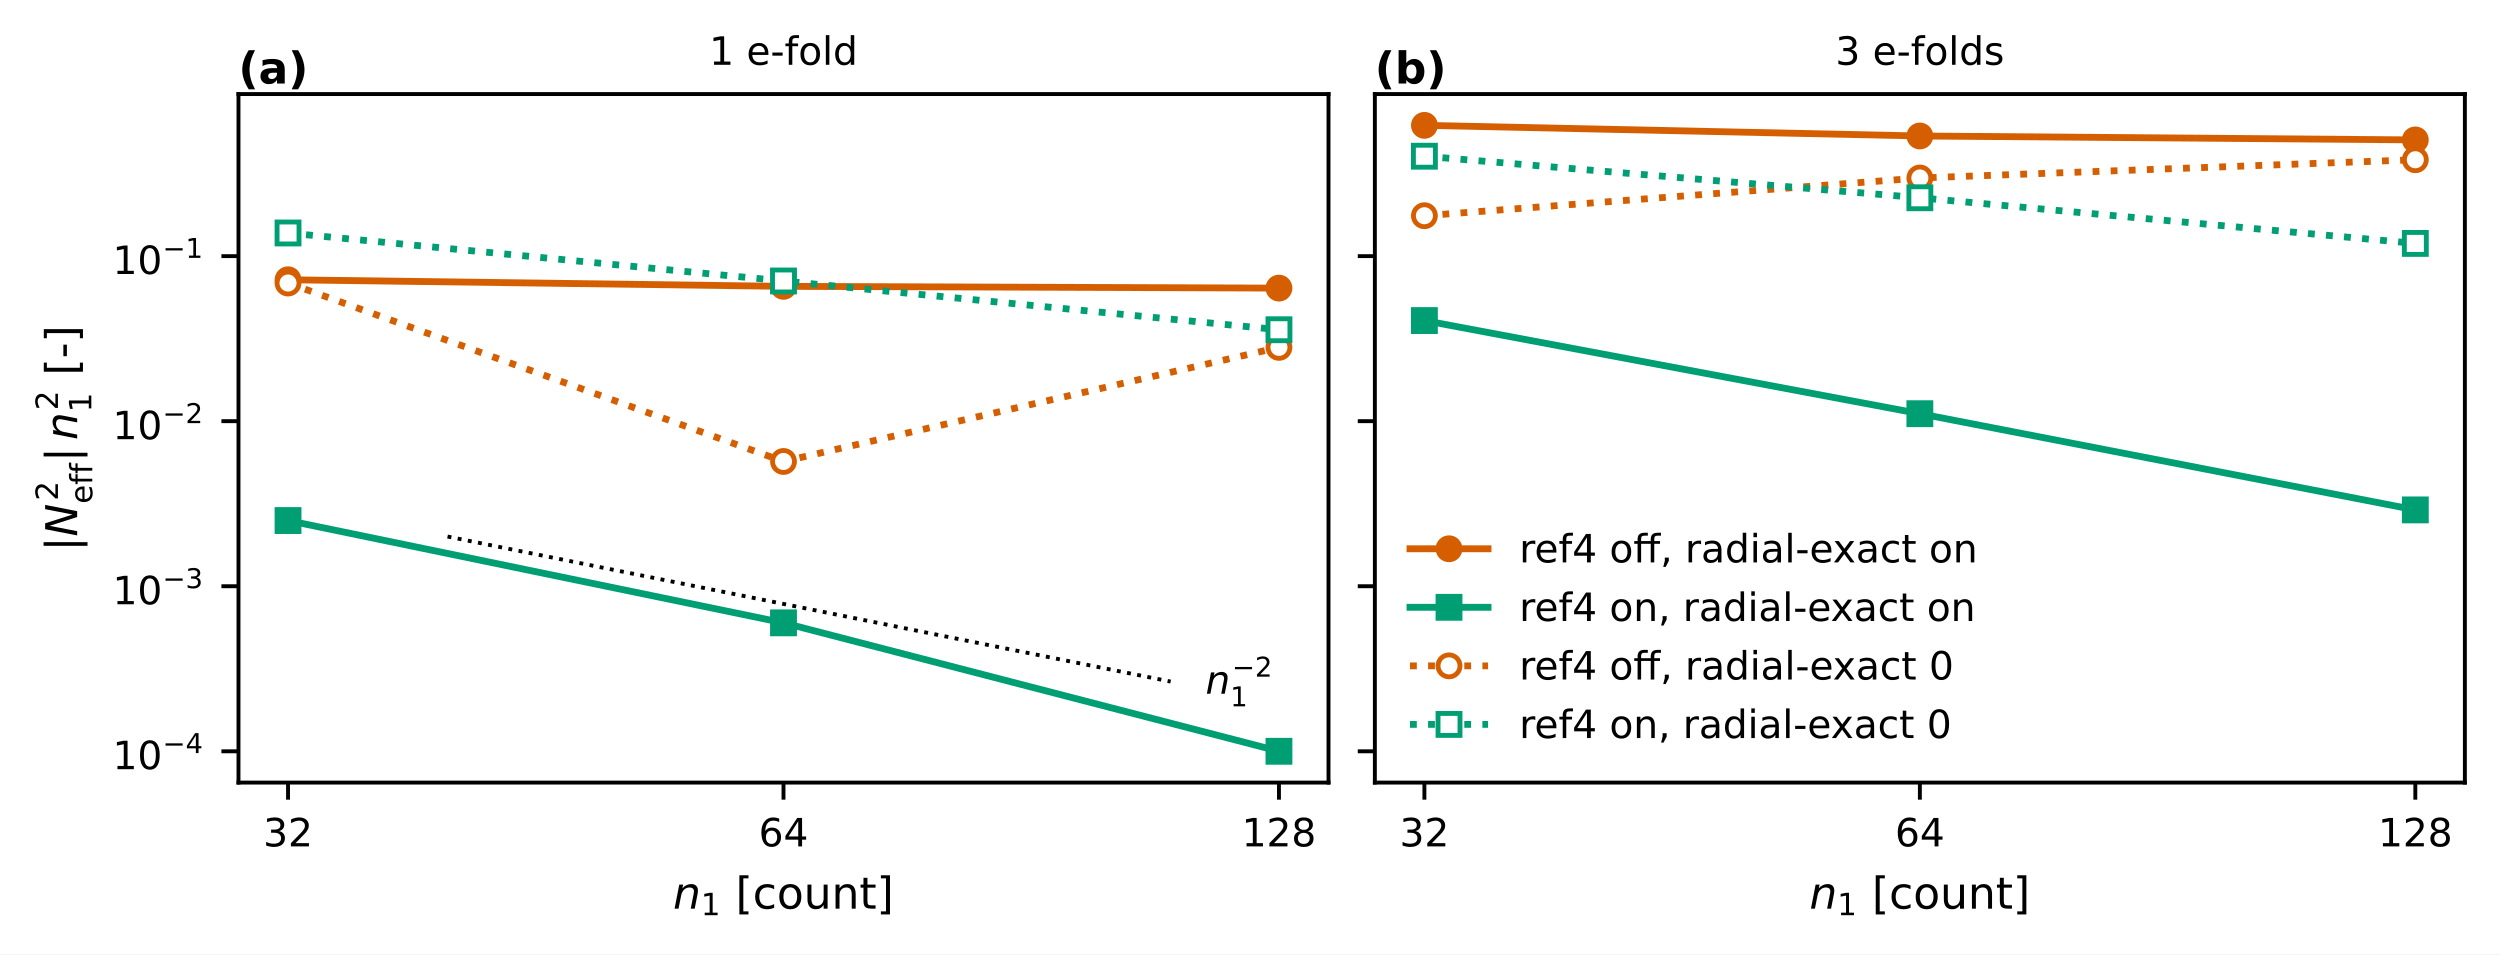
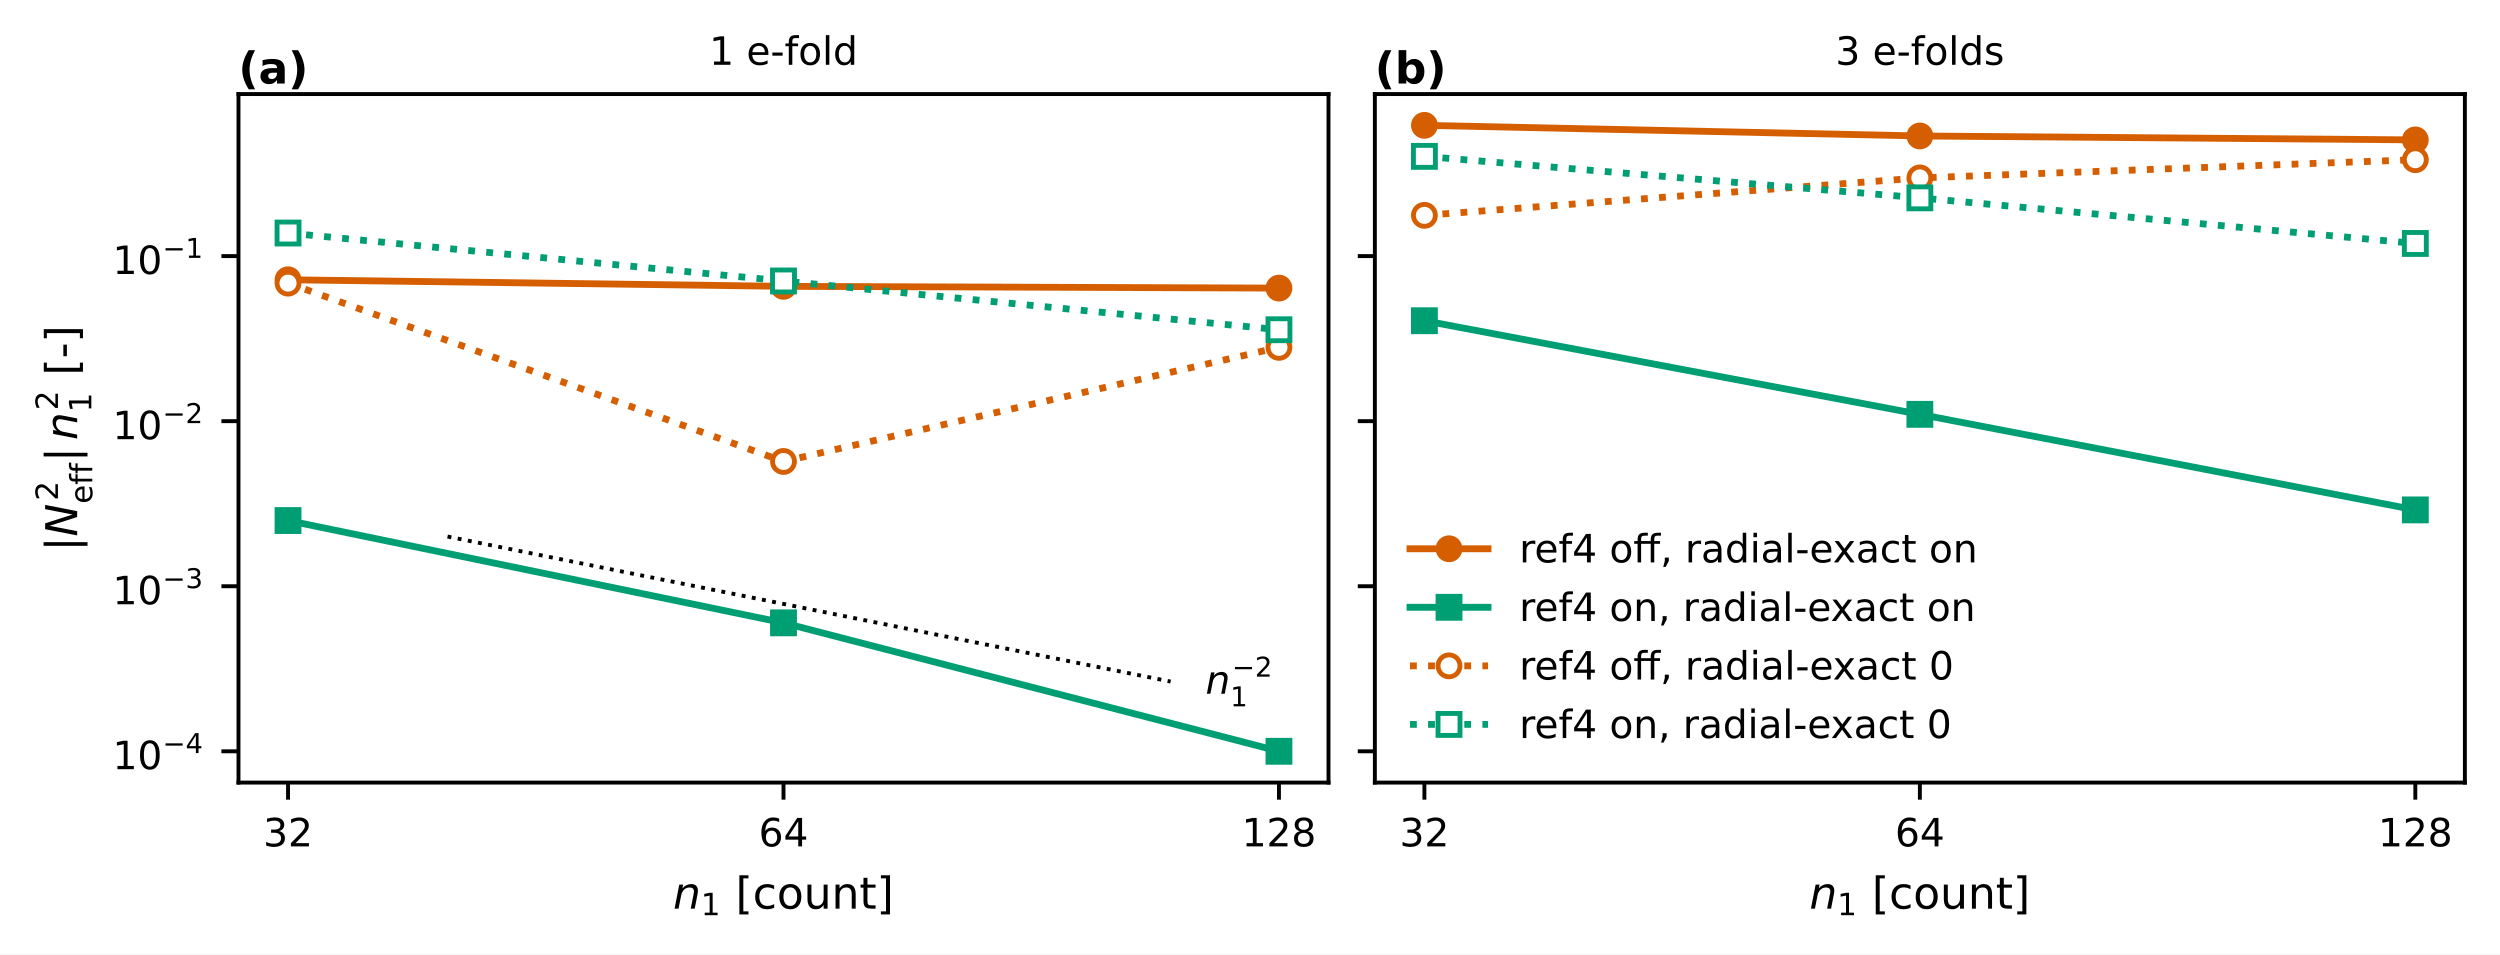
<svg xmlns="http://www.w3.org/2000/svg" xmlns:xlink="http://www.w3.org/1999/xlink" width="512.4pt" height="195.6pt" viewBox="0 0 512.4 195.6" version="1.1">
  <defs>
    <style type="text/css">*{stroke-linejoin: round; stroke-linecap: butt}</style>
  </defs>
  <g id="figure_1">
    <g id="patch_1">
      <path d="M 0 195.6  L 512.4 195.6  L 512.4 0  L 0 0  z " style="fill: #ffffff" />
    </g>
    <g id="axes_1">
      <g id="patch_2">
        <path d="M 48.88 160.397  L 272.29 160.397  L 272.29 19.279  L 48.88 19.279  z " style="fill: #ffffff" />
      </g>
      <g id="matplotlib.axis_1">
        <g id="xtick_1">
          <g id="line2d_1">
            <defs>
              <path id="m5253a71ec1" d="M 0 0  L 0 3.5  " style="stroke: #000000; stroke-width: 0.8" />
            </defs>
            <g>
              <use xlink:href="#m5253a71ec1" x="59.035" y="160.397" style="stroke: #000000; stroke-width: 0.8" />
            </g>
          </g>
          <g id="text_1">
            <g transform="translate(53.94498 173.4755) scale(0.08 -0.08)">
              <defs>
                <path id="DejaVuSans-16" d="M 2597 2516  Q 3050 2419 3304 2112  Q 3559 1806 3559 1356  Q 3559 666 3084 287  Q 2609 -91 1734 -91  Q 1441 -91 1130 -33  Q 819 25 488 141  L 488 750  Q 750 597 1062 519  Q 1375 441 1716 441  Q 2309 441 2620 675  Q 2931 909 2931 1356  Q 2931 1769 2642 2001  Q 2353 2234 1838 2234  L 1294 2234  L 1294 2753  L 1863 2753  Q 2328 2753 2575 2939  Q 2822 3125 2822 3475  Q 2822 3834 2567 4026  Q 2313 4219 1838 4219  Q 1578 4219 1281 4162  Q 984 4106 628 3988  L 628 4550  Q 988 4650 1302 4700  Q 1616 4750 1894 4750  Q 2613 4750 3031 4423  Q 3450 4097 3450 3541  Q 3450 3153 3228 2886  Q 3006 2619 2597 2516  z " transform="scale(0.015625)" />
                <path id="DejaVuSans-15" d="M 1228 531  L 3431 531  L 3431 0  L 469 0  L 469 531  Q 828 903 1448 1529  Q 2069 2156 2228 2338  Q 2531 2678 2651 2914  Q 2772 3150 2772 3378  Q 2772 3750 2511 3984  Q 2250 4219 1831 4219  Q 1534 4219 1204 4116  Q 875 4013 500 3803  L 500 4441  Q 881 4594 1212 4672  Q 1544 4750 1819 4750  Q 2544 4750 2975 4387  Q 3406 4025 3406 3419  Q 3406 3131 3298 2873  Q 3191 2616 2906 2266  Q 2828 2175 2409 1742  Q 1991 1309 1228 531  z " transform="scale(0.015625)" />
              </defs>
              <use xlink:href="#DejaVuSans-16" />
              <use xlink:href="#DejaVuSans-15" transform="translate(63.625 0)" />
            </g>
          </g>
        </g>
        <g id="xtick_2">
          <g id="line2d_2">
            <g>
              <use xlink:href="#m5253a71ec1" x="160.585" y="160.397" style="stroke: #000000; stroke-width: 0.8" />
            </g>
          </g>
          <g id="text_2">
            <g transform="translate(155.4948 173.4755) scale(0.08 -0.08)">
              <defs>
                <path id="DejaVuSans-19" d="M 2113 2584  Q 1688 2584 1439 2293  Q 1191 2003 1191 1497  Q 1191 994 1439 701  Q 1688 409 2113 409  Q 2538 409 2786 701  Q 3034 994 3034 1497  Q 3034 2003 2786 2293  Q 2538 2584 2113 2584  z M 3366 4563  L 3366 3988  Q 3128 4100 2886 4159  Q 2644 4219 2406 4219  Q 1781 4219 1451 3797  Q 1122 3375 1075 2522  Q 1259 2794 1537 2939  Q 1816 3084 2150 3084  Q 2853 3084 3261 2657  Q 3669 2231 3669 1497  Q 3669 778 3244 343  Q 2819 -91 2113 -91  Q 1303 -91 875 529  Q 447 1150 447 2328  Q 447 3434 972 4092  Q 1497 4750 2381 4750  Q 2619 4750 2861 4703  Q 3103 4656 3366 4563  z " transform="scale(0.015625)" />
                <path id="DejaVuSans-17" d="M 2419 4116  L 825 1625  L 2419 1625  L 2419 4116  z M 2253 4666  L 3047 4666  L 3047 1625  L 3713 1625  L 3713 1100  L 3047 1100  L 3047 0  L 2419 0  L 2419 1100  L 313 1100  L 313 1709  L 2253 4666  z " transform="scale(0.015625)" />
              </defs>
              <use xlink:href="#DejaVuSans-19" />
              <use xlink:href="#DejaVuSans-17" transform="translate(63.625 0)" />
            </g>
          </g>
        </g>
        <g id="xtick_3">
          <g id="line2d_3">
            <g>
              <use xlink:href="#m5253a71ec1" x="262.135" y="160.397" style="stroke: #000000; stroke-width: 0.8" />
            </g>
          </g>
          <g id="text_3">
            <g transform="translate(254.4995 173.4755) scale(0.08 -0.08)">
              <defs>
                <path id="DejaVuSans-14" d="M 794 531  L 1825 531  L 1825 4091  L 703 3866  L 703 4441  L 1819 4666  L 2450 4666  L 2450 531  L 3481 531  L 3481 0  L 794 0  L 794 531  z " transform="scale(0.015625)" />
                <path id="DejaVuSans-1b" d="M 2034 2216  Q 1584 2216 1326 1975  Q 1069 1734 1069 1313  Q 1069 891 1326 650  Q 1584 409 2034 409  Q 2484 409 2743 651  Q 3003 894 3003 1313  Q 3003 1734 2745 1975  Q 2488 2216 2034 2216  z M 1403 2484  Q 997 2584 770 2862  Q 544 3141 544 3541  Q 544 4100 942 4425  Q 1341 4750 2034 4750  Q 2731 4750 3128 4425  Q 3525 4100 3525 3541  Q 3525 3141 3298 2862  Q 3072 2584 2669 2484  Q 3125 2378 3379 2068  Q 3634 1759 3634 1313  Q 3634 634 3220 271  Q 2806 -91 2034 -91  Q 1263 -91 848 271  Q 434 634 434 1313  Q 434 1759 690 2068  Q 947 2378 1403 2484  z M 1172 3481  Q 1172 3119 1398 2916  Q 1625 2713 2034 2713  Q 2441 2713 2670 2916  Q 2900 3119 2900 3481  Q 2900 3844 2670 4047  Q 2441 4250 2034 4250  Q 1625 4250 1398 4047  Q 1172 3844 1172 3481  z " transform="scale(0.015625)" />
              </defs>
              <use xlink:href="#DejaVuSans-14" />
              <use xlink:href="#DejaVuSans-15" transform="translate(63.625 0)" />
              <use xlink:href="#DejaVuSans-1b" transform="translate(127.25 0)" />
            </g>
          </g>
        </g>
        <g id="text_4">
          <g transform="translate(137.9498 186.2374) scale(0.09 -0.09)">
            <defs>
              <path id="DejaVuSans-Oblique-51" d="M 3566 2113  L 3156 0  L 2578 0  L 2988 2091  Q 3016 2238 3031 2350  Q 3047 2463 3047 2528  Q 3047 2791 2881 2937  Q 2716 3084 2419 3084  Q 1956 3084 1622 2776  Q 1288 2469 1184 1941  L 800 0  L 225 0  L 903 3500  L 1478 3500  L 1363 2950  Q 1603 3253 1940 3418  Q 2278 3584 2650 3584  Q 3113 3584 3367 3334  Q 3622 3084 3622 2631  Q 3622 2519 3608 2391  Q 3594 2263 3566 2113  z " transform="scale(0.015625)" />
              <path id="DejaVuSans-3" transform="scale(0.015625)" />
              <path id="DejaVuSans-3e" d="M 550 4863  L 1875 4863  L 1875 4416  L 1125 4416  L 1125 -397  L 1875 -397  L 1875 -844  L 550 -844  L 550 4863  z " transform="scale(0.015625)" />
              <path id="DejaVuSans-46" d="M 3122 3366  L 3122 2828  Q 2878 2963 2633 3030  Q 2388 3097 2138 3097  Q 1578 3097 1268 2742  Q 959 2388 959 1747  Q 959 1106 1268 751  Q 1578 397 2138 397  Q 2388 397 2633 464  Q 2878 531 3122 666  L 3122 134  Q 2881 22 2623 -34  Q 2366 -91 2075 -91  Q 1284 -91 818 406  Q 353 903 353 1747  Q 353 2603 823 3093  Q 1294 3584 2113 3584  Q 2378 3584 2631 3529  Q 2884 3475 3122 3366  z " transform="scale(0.015625)" />
              <path id="DejaVuSans-52" d="M 1959 3097  Q 1497 3097 1228 2736  Q 959 2375 959 1747  Q 959 1119 1226 758  Q 1494 397 1959 397  Q 2419 397 2687 759  Q 2956 1122 2956 1747  Q 2956 2369 2687 2733  Q 2419 3097 1959 3097  z M 1959 3584  Q 2709 3584 3137 3096  Q 3566 2609 3566 1747  Q 3566 888 3137 398  Q 2709 -91 1959 -91  Q 1206 -91 779 398  Q 353 888 353 1747  Q 353 2609 779 3096  Q 1206 3584 1959 3584  z " transform="scale(0.015625)" />
              <path id="DejaVuSans-58" d="M 544 1381  L 544 3500  L 1119 3500  L 1119 1403  Q 1119 906 1312 657  Q 1506 409 1894 409  Q 2359 409 2629 706  Q 2900 1003 2900 1516  L 2900 3500  L 3475 3500  L 3475 0  L 2900 0  L 2900 538  Q 2691 219 2414 64  Q 2138 -91 1772 -91  Q 1169 -91 856 284  Q 544 659 544 1381  z M 1991 3584  L 1991 3584  z " transform="scale(0.015625)" />
              <path id="DejaVuSans-51" d="M 3513 2113  L 3513 0  L 2938 0  L 2938 2094  Q 2938 2591 2744 2837  Q 2550 3084 2163 3084  Q 1697 3084 1428 2787  Q 1159 2491 1159 1978  L 1159 0  L 581 0  L 581 3500  L 1159 3500  L 1159 2956  Q 1366 3272 1645 3428  Q 1925 3584 2291 3584  Q 2894 3584 3203 3211  Q 3513 2838 3513 2113  z " transform="scale(0.015625)" />
              <path id="DejaVuSans-57" d="M 1172 4494  L 1172 3500  L 2356 3500  L 2356 3053  L 1172 3053  L 1172 1153  Q 1172 725 1289 603  Q 1406 481 1766 481  L 2356 481  L 2356 0  L 1766 0  Q 1100 0 847 248  Q 594 497 594 1153  L 594 3053  L 172 3053  L 172 3500  L 594 3500  L 594 4494  L 1172 4494  z " transform="scale(0.015625)" />
              <path id="DejaVuSans-40" d="M 1947 4863  L 1947 -844  L 622 -844  L 622 -397  L 1369 -397  L 1369 4416  L 622 4416  L 622 4863  L 1947 4863  z " transform="scale(0.015625)" />
            </defs>
            <use xlink:href="#DejaVuSans-Oblique-51" transform="translate(0 0.015625)" />
            <use xlink:href="#DejaVuSans-14" transform="translate(63.37891 -14.98433) scale(0.7)" />
            <use xlink:href="#DejaVuSans-3" transform="translate(110.6494 0.015625)" />
            <use xlink:href="#DejaVuSans-3e" transform="translate(142.4365 0.015625)" />
            <use xlink:href="#DejaVuSans-46" transform="translate(181.4502 0.015625)" />
            <use xlink:href="#DejaVuSans-52" transform="translate(236.4307 0.015625)" />
            <use xlink:href="#DejaVuSans-58" transform="translate(297.6123 0.015625)" />
            <use xlink:href="#DejaVuSans-51" transform="translate(360.9912 0.015625)" />
            <use xlink:href="#DejaVuSans-57" transform="translate(424.3701 0.015625)" />
            <use xlink:href="#DejaVuSans-40" transform="translate(463.5791 0.015625)" />
          </g>
        </g>
      </g>
      <g id="matplotlib.axis_2">
        <g id="ytick_1">
          <g id="line2d_4">
            <defs>
              <path id="m130005511a" d="M 0 0  L -3.5 0  " style="stroke: #000000; stroke-width: 0.8" />
            </defs>
            <g>
              <use xlink:href="#m130005511a" x="48.88" y="153.983" style="stroke: #000000; stroke-width: 0.8" />
            </g>
          </g>
          <g id="text_5">
            <g transform="translate(23.08 157.7029) scale(0.08 -0.08)">
              <defs>
                <path id="DejaVuSans-13" d="M 2034 4250  Q 1547 4250 1301 3770  Q 1056 3291 1056 2328  Q 1056 1369 1301 889  Q 1547 409 2034 409  Q 2525 409 2770 889  Q 3016 1369 3016 2328  Q 3016 3291 2770 3770  Q 2525 4250 2034 4250  z M 2034 4750  Q 2819 4750 3233 4129  Q 3647 3509 3647 2328  Q 3647 1150 3233 529  Q 2819 -91 2034 -91  Q 1250 -91 836 529  Q 422 1150 422 2328  Q 422 3509 836 4129  Q 1250 4750 2034 4750  z " transform="scale(0.015625)" />
                <path id="DejaVuSans-c9c" d="M 678 2272  L 4684 2272  L 4684 1741  L 678 1741  L 678 2272  z " transform="scale(0.015625)" />
              </defs>
              <use xlink:href="#DejaVuSans-14" transform="translate(0 0.665625)" />
              <use xlink:href="#DejaVuSans-13" transform="translate(63.62305 0.665625)" />
              <use xlink:href="#DejaVuSans-c9c" transform="translate(128.2031 41.96563) scale(0.7)" />
              <use xlink:href="#DejaVuSans-17" transform="translate(186.8555 41.96563) scale(0.7)" />
            </g>
          </g>
        </g>
        <g id="ytick_2">
          <g id="line2d_5">
            <g>
-               <use xlink:href="#m130005511a" x="48.88" y="120.154" style="stroke: #000000; stroke-width: 0.8" />
+               <use xlink:href="#m130005511a" x="48.88" y="120.153" style="stroke: #000000; stroke-width: 0.8" />
            </g>
          </g>
          <g id="text_6">
-             <g transform="translate(23.08 123.9135) scale(0.08 -0.08)">
+             <g transform="translate(23.08 123.9129) scale(0.08 -0.08)">
              <use xlink:href="#DejaVuSans-14" transform="translate(0 0.746875)" />
              <use xlink:href="#DejaVuSans-13" transform="translate(63.62305 0.746875)" />
              <use xlink:href="#DejaVuSans-c9c" transform="translate(128.2031 42.04688) scale(0.7)" />
              <use xlink:href="#DejaVuSans-16" transform="translate(186.8555 42.04688) scale(0.7)" />
            </g>
          </g>
        </g>
        <g id="ytick_3">
          <g id="line2d_6">
            <g>
-               <use xlink:href="#m130005511a" x="48.88" y="86.324" style="stroke: #000000; stroke-width: 0.8" />
+               <use xlink:href="#m130005511a" x="48.88" y="86.323" style="stroke: #000000; stroke-width: 0.8" />
            </g>
          </g>
          <g id="text_7">
-             <g transform="translate(23.08 90.08407) scale(0.08 -0.08)">
+             <g transform="translate(23.08 90.08282) scale(0.08 -0.08)">
              <use xlink:href="#DejaVuSans-14" transform="translate(0 0.746875)" />
              <use xlink:href="#DejaVuSans-13" transform="translate(63.62305 0.746875)" />
              <use xlink:href="#DejaVuSans-c9c" transform="translate(128.2031 42.04688) scale(0.7)" />
              <use xlink:href="#DejaVuSans-15" transform="translate(186.8555 42.04688) scale(0.7)" />
            </g>
          </g>
        </g>
        <g id="ytick_4">
          <g id="line2d_7">
            <g>
-               <use xlink:href="#m130005511a" x="48.88" y="52.495" style="stroke: #000000; stroke-width: 0.8" />
+               <use xlink:href="#m130005511a" x="48.88" y="52.493" style="stroke: #000000; stroke-width: 0.8" />
            </g>
          </g>
          <g id="text_8">
-             <g transform="translate(23.08 56.21465) scale(0.08 -0.08)">
+             <g transform="translate(23.08 56.21278) scale(0.08 -0.08)">
              <use xlink:href="#DejaVuSans-14" transform="translate(0 0.665625)" />
              <use xlink:href="#DejaVuSans-13" transform="translate(63.62305 0.665625)" />
              <use xlink:href="#DejaVuSans-c9c" transform="translate(128.2031 41.96563) scale(0.7)" />
              <use xlink:href="#DejaVuSans-14" transform="translate(186.8555 41.96563) scale(0.7)" />
            </g>
          </g>
        </g>
        <g id="text_9">
          <g transform="translate(15.84 113.0131) rotate(-90) scale(0.09 -0.09)">
            <defs>
              <path id="DejaVuSans-5f" d="M 1344 4891  L 1344 -1509  L 813 -1509  L 813 4891  L 1344 4891  z " transform="scale(0.015625)" />
              <path id="DejaVuSans-Oblique-31" d="M 1081 4666  L 1931 4666  L 3219 666  L 4000 4666  L 4616 4666  L 3706 0  L 2853 0  L 1569 4025  L 788 0  L 172 0  L 1081 4666  z " transform="scale(0.015625)" />
              <path id="DejaVuSans-48" d="M 3597 1894  L 3597 1613  L 953 1613  Q 991 1019 1311 708  Q 1631 397 2203 397  Q 2534 397 2845 478  Q 3156 559 3463 722  L 3463 178  Q 3153 47 2828 -22  Q 2503 -91 2169 -91  Q 1331 -91 842 396  Q 353 884 353 1716  Q 353 2575 817 3079  Q 1281 3584 2069 3584  Q 2775 3584 3186 3129  Q 3597 2675 3597 1894  z M 3022 2063  Q 3016 2534 2758 2815  Q 2500 3097 2075 3097  Q 1594 3097 1305 2825  Q 1016 2553 972 2059  L 3022 2063  z " transform="scale(0.015625)" />
              <path id="DejaVuSans-49" d="M 2375 4863  L 2375 4384  L 1825 4384  Q 1516 4384 1395 4259  Q 1275 4134 1275 3809  L 1275 3500  L 2222 3500  L 2222 3053  L 1275 3053  L 1275 0  L 697 0  L 697 3053  L 147 3053  L 147 3500  L 697 3500  L 697 3744  Q 697 4328 969 4595  Q 1241 4863 1831 4863  L 2375 4863  z " transform="scale(0.015625)" />
              <path id="DejaVuSans-10" d="M 313 2009  L 1997 2009  L 1997 1497  L 313 1497  L 313 2009  z " transform="scale(0.015625)" />
            </defs>
            <use xlink:href="#DejaVuSans-5f" transform="translate(0 0.296875)" />
            <use xlink:href="#DejaVuSans-Oblique-31" transform="translate(33.69141 0.296875)" />
            <use xlink:href="#DejaVuSans-15" transform="translate(115.5129 44.04688) scale(0.7)" />
            <use xlink:href="#DejaVuSans-48" transform="translate(108.4961 -34.14219) scale(0.7)" />
            <use xlink:href="#DejaVuSans-49" transform="translate(151.5625 -34.14219) scale(0.7)" />
            <use xlink:href="#DejaVuSans-49" transform="translate(176.2061 -34.14219) scale(0.7)" />
            <use xlink:href="#DejaVuSans-5f" transform="translate(203.584 0.296875)" />
            <use xlink:href="#DejaVuSans-Oblique-51" transform="translate(253.5111 0.296875)" />
            <use xlink:href="#DejaVuSans-15" transform="translate(321.5399 44.04688) scale(0.7)" />
            <use xlink:href="#DejaVuSans-14" transform="translate(316.89 -31.9875) scale(0.7)" />
            <use xlink:href="#DejaVuSans-3" transform="translate(368.8104 0.296875)" />
            <use xlink:href="#DejaVuSans-3e" transform="translate(400.5975 0.296875)" />
            <use xlink:href="#DejaVuSans-10" transform="translate(439.6112 0.296875)" />
            <use xlink:href="#DejaVuSans-40" transform="translate(475.6951 0.296875)" />
          </g>
        </g>
      </g>
      <g id="line2d_8">
-         <path d="M 59.035 57.341  L 160.585 58.689  L 262.135 59.051  " clip-path="url(#p932e43440f)" style="fill: none; stroke: #d55e00; stroke-width: 1.4; stroke-linecap: square" />
+         <path d="M 59.035 57.34  L 160.585 58.687  L 262.135 59.05  " clip-path="url(#p932e43440f)" style="fill: none; stroke: #d55e00; stroke-width: 1.4; stroke-linecap: square" />
        <defs>
          <path id="m944639e386" d="M 0 2.25  C 0.597 2.25 1.169 2.013 1.591 1.591  C 2.013 1.169 2.25 0.597 2.25 0  C 2.25 -0.597 2.013 -1.169 1.591 -1.591  C 1.169 -2.013 0.597 -2.25 0 -2.25  C -0.597 -2.25 -1.169 -2.013 -1.591 -1.591  C -2.013 -1.169 -2.25 -0.597 -2.25 0  C -2.25 0.597 -2.013 1.169 -1.591 1.591  C -1.169 2.013 -0.597 2.25 0 2.25  z " style="stroke: #d55e00" />
        </defs>
        <g clip-path="url(#p932e43440f)">
-           <use xlink:href="#m944639e386" x="59.035" y="57.341" style="fill: #d55e00; stroke: #d55e00" />
-           <use xlink:href="#m944639e386" x="160.585" y="58.689" style="fill: #d55e00; stroke: #d55e00" />
-           <use xlink:href="#m944639e386" x="262.135" y="59.051" style="fill: #d55e00; stroke: #d55e00" />
+           <use xlink:href="#m944639e386" x="59.035" y="57.34" style="fill: #d55e00; stroke: #d55e00" />
+           <use xlink:href="#m944639e386" x="160.585" y="58.687" style="fill: #d55e00; stroke: #d55e00" />
+           <use xlink:href="#m944639e386" x="262.135" y="59.05" style="fill: #d55e00; stroke: #d55e00" />
        </g>
      </g>
      <g id="line2d_9">
-         <path d="M 59.035 106.691  L 160.585 127.659  L 262.135 153.983  " clip-path="url(#p932e43440f)" style="fill: none; stroke: #009e73; stroke-width: 1.4; stroke-linecap: square" />
+         <path d="M 59.035 106.691  L 160.585 127.658  L 262.135 153.983  " clip-path="url(#p932e43440f)" style="fill: none; stroke: #009e73; stroke-width: 1.4; stroke-linecap: square" />
        <defs>
          <path id="m66a327f7ff" d="M -2.25 2.25  L 2.25 2.25  L 2.25 -2.25  L -2.25 -2.25  z " style="stroke: #009e73; stroke-linejoin: miter" />
        </defs>
        <g clip-path="url(#p932e43440f)">
          <use xlink:href="#m66a327f7ff" x="59.035" y="106.691" style="fill: #009e73; stroke: #009e73; stroke-linejoin: miter" />
-           <use xlink:href="#m66a327f7ff" x="160.585" y="127.659" style="fill: #009e73; stroke: #009e73; stroke-linejoin: miter" />
+           <use xlink:href="#m66a327f7ff" x="160.585" y="127.658" style="fill: #009e73; stroke: #009e73; stroke-linejoin: miter" />
          <use xlink:href="#m66a327f7ff" x="262.135" y="153.983" style="fill: #009e73; stroke: #009e73; stroke-linejoin: miter" />
        </g>
      </g>
      <g id="line2d_10">
-         <path d="M 59.035 58.01  L 160.585 94.583  L 262.135 71.197  " clip-path="url(#p932e43440f)" style="fill: none; stroke-dasharray: 1.4,2.31; stroke-dashoffset: 0; stroke: #d55e00; stroke-width: 1.4" />
+         <path d="M 59.035 58.03  L 160.585 94.582  L 262.135 71.195  " clip-path="url(#p932e43440f)" style="fill: none; stroke-dasharray: 1.4,2.31; stroke-dashoffset: 0; stroke: #d55e00; stroke-width: 1.4" />
        <defs>
          <path id="mf1592d552a" d="M 0 2.25  C 0.597 2.25 1.169 2.013 1.591 1.591  C 2.013 1.169 2.25 0.597 2.25 0  C 2.25 -0.597 2.013 -1.169 1.591 -1.591  C 1.169 -2.013 0.597 -2.25 0 -2.25  C -0.597 -2.25 -1.169 -2.013 -1.591 -1.591  C -2.013 -1.169 -2.25 -0.597 -2.25 0  C -2.25 0.597 -2.013 1.169 -1.591 1.591  C -1.169 2.013 -0.597 2.25 0 2.25  z " style="stroke: #d55e00" />
        </defs>
        <g clip-path="url(#p932e43440f)">
-           <use xlink:href="#mf1592d552a" x="59.035" y="58.01" style="fill: #ffffff; stroke: #d55e00" />
-           <use xlink:href="#mf1592d552a" x="160.585" y="94.583" style="fill: #ffffff; stroke: #d55e00" />
-           <use xlink:href="#mf1592d552a" x="262.135" y="71.197" style="fill: #ffffff; stroke: #d55e00" />
+           <use xlink:href="#mf1592d552a" x="59.035" y="58.03" style="fill: #ffffff; stroke: #d55e00" />
+           <use xlink:href="#mf1592d552a" x="160.585" y="94.582" style="fill: #ffffff; stroke: #d55e00" />
+           <use xlink:href="#mf1592d552a" x="262.135" y="71.195" style="fill: #ffffff; stroke: #d55e00" />
        </g>
      </g>
      <g id="line2d_11">
-         <path d="M 59.035 47.752  L 160.585 57.589  L 262.135 67.587  " clip-path="url(#p932e43440f)" style="fill: none; stroke-dasharray: 1.4,2.31; stroke-dashoffset: 0; stroke: #009e73; stroke-width: 1.4" />
+         <path d="M 59.035 47.761  L 160.585 57.587  L 262.135 67.585  " clip-path="url(#p932e43440f)" style="fill: none; stroke-dasharray: 1.4,2.31; stroke-dashoffset: 0; stroke: #009e73; stroke-width: 1.4" />
        <defs>
          <path id="m1704129736" d="M -2.25 2.25  L 2.25 2.25  L 2.25 -2.25  L -2.25 -2.25  z " style="stroke: #009e73; stroke-linejoin: miter" />
        </defs>
        <g clip-path="url(#p932e43440f)">
-           <use xlink:href="#m1704129736" x="59.035" y="47.752" style="fill: #ffffff; stroke: #009e73; stroke-linejoin: miter" />
-           <use xlink:href="#m1704129736" x="160.585" y="57.589" style="fill: #ffffff; stroke: #009e73; stroke-linejoin: miter" />
-           <use xlink:href="#m1704129736" x="262.135" y="67.587" style="fill: #ffffff; stroke: #009e73; stroke-linejoin: miter" />
+           <use xlink:href="#m1704129736" x="59.035" y="47.761" style="fill: #ffffff; stroke: #009e73; stroke-linejoin: miter" />
+           <use xlink:href="#m1704129736" x="160.585" y="57.587" style="fill: #ffffff; stroke: #009e73; stroke-linejoin: miter" />
+           <use xlink:href="#m1704129736" x="262.135" y="67.585" style="fill: #ffffff; stroke: #009e73; stroke-linejoin: miter" />
        </g>
      </g>
      <g id="line2d_12">
-         <path d="M 91.727 109.97  L 239.932 139.695  " clip-path="url(#p932e43440f)" style="fill: none; stroke-dasharray: 0.8,1.32; stroke-dashoffset: 0; stroke: #000000; stroke-width: 0.8" />
+         <path d="M 91.727 109.969  L 239.932 139.694  " clip-path="url(#p932e43440f)" style="fill: none; stroke-dasharray: 0.8,1.32; stroke-dashoffset: 0; stroke: #000000; stroke-width: 0.8" />
      </g>
      <g id="patch_3">
        <path d="M 48.88 160.397  L 48.88 19.279  " style="fill: none; stroke: #000000; stroke-width: 0.8; stroke-linejoin: miter; stroke-linecap: square" />
      </g>
      <g id="patch_4">
        <path d="M 272.29 160.397  L 272.29 19.279  " style="fill: none; stroke: #000000; stroke-width: 0.8; stroke-linejoin: miter; stroke-linecap: square" />
      </g>
      <g id="patch_5">
        <path d="M 48.88 160.397  L 272.29 160.397  " style="fill: none; stroke: #000000; stroke-width: 0.8; stroke-linejoin: miter; stroke-linecap: square" />
      </g>
      <g id="patch_6">
        <path d="M 48.88 19.279  L 272.29 19.279  " style="fill: none; stroke: #000000; stroke-width: 0.8; stroke-linejoin: miter; stroke-linecap: square" />
      </g>
      <g id="text_10">
-         <g transform="translate(247.0797 142.2146) scale(0.08 -0.08)">
+         <g transform="translate(247.0797 142.2143) scale(0.08 -0.08)">
          <use xlink:href="#DejaVuSans-Oblique-51" transform="translate(0 0.296875)" />
          <use xlink:href="#DejaVuSans-c9c" transform="translate(68.0288 44.04688) scale(0.7)" />
          <use xlink:href="#DejaVuSans-15" transform="translate(126.6811 44.04688) scale(0.7)" />
          <use xlink:href="#DejaVuSans-14" transform="translate(63.37891 -31.9875) scale(0.7)" />
        </g>
      </g>
      <g id="text_11">
        <g transform="translate(48.88 17.11664) scale(0.09 -0.09)">
          <defs>
            <path id="DejaVuSans-Bold-b" d="M 2413 -844  L 1484 -844  Q 1006 -72 778 623  Q 550 1319 550 2003  Q 550 2688 779 3389  Q 1009 4091 1484 4856  L 2413 4856  Q 2013 4116 1813 3408  Q 1613 2700 1613 2009  Q 1613 1319 1811 609  Q 2009 -100 2413 -844  z " transform="scale(0.015625)" />
            <path id="DejaVuSans-Bold-44" d="M 2106 1575  Q 1756 1575 1579 1456  Q 1403 1338 1403 1106  Q 1403 894 1545 773  Q 1688 653 1941 653  Q 2256 653 2472 879  Q 2688 1106 2688 1447  L 2688 1575  L 2106 1575  z M 3816 1997  L 3816 0  L 2688 0  L 2688 519  Q 2463 200 2181 54  Q 1900 -91 1497 -91  Q 953 -91 614 226  Q 275 544 275 1050  Q 275 1666 698 1953  Q 1122 2241 2028 2241  L 2688 2241  L 2688 2328  Q 2688 2594 2478 2717  Q 2269 2841 1825 2841  Q 1466 2841 1156 2769  Q 847 2697 581 2553  L 581 3406  Q 941 3494 1303 3539  Q 1666 3584 2028 3584  Q 2975 3584 3395 3211  Q 3816 2838 3816 1997  z " transform="scale(0.015625)" />
            <path id="DejaVuSans-Bold-c" d="M 513 -844  Q 913 -100 1113 609  Q 1313 1319 1313 2009  Q 1313 2700 1113 3408  Q 913 4116 513 4856  L 1441 4856  Q 1916 4091 2145 3389  Q 2375 2688 2375 2003  Q 2375 1319 2147 623  Q 1919 -72 1441 -844  L 513 -844  z " transform="scale(0.015625)" />
          </defs>
          <use xlink:href="#DejaVuSans-Bold-b" />
          <use xlink:href="#DejaVuSans-Bold-44" transform="translate(45.70312 0)" />
          <use xlink:href="#DejaVuSans-Bold-c" transform="translate(113.1875 0)" />
        </g>
      </g>
      <g id="text_12">
        <g transform="translate(145.3579 13.27875) scale(0.08 -0.08)">
          <defs>
            <path id="DejaVuSans-4f" d="M 603 4863  L 1178 4863  L 1178 0  L 603 0  L 603 4863  z " transform="scale(0.015625)" />
            <path id="DejaVuSans-47" d="M 2906 2969  L 2906 4863  L 3481 4863  L 3481 0  L 2906 0  L 2906 525  Q 2725 213 2448 61  Q 2172 -91 1784 -91  Q 1150 -91 751 415  Q 353 922 353 1747  Q 353 2572 751 3078  Q 1150 3584 1784 3584  Q 2172 3584 2448 3432  Q 2725 3281 2906 2969  z M 947 1747  Q 947 1113 1208 752  Q 1469 391 1925 391  Q 2381 391 2643 752  Q 2906 1113 2906 1747  Q 2906 2381 2643 2742  Q 2381 3103 1925 3103  Q 1469 3103 1208 2742  Q 947 2381 947 1747  z " transform="scale(0.015625)" />
          </defs>
          <use xlink:href="#DejaVuSans-14" />
          <use xlink:href="#DejaVuSans-3" transform="translate(63.625 0)" />
          <use xlink:href="#DejaVuSans-48" transform="translate(95.40625 0)" />
          <use xlink:href="#DejaVuSans-10" transform="translate(156.9375 0)" />
          <use xlink:href="#DejaVuSans-49" transform="translate(193.0156 0)" />
          <use xlink:href="#DejaVuSans-52" transform="translate(228.2188 0)" />
          <use xlink:href="#DejaVuSans-4f" transform="translate(289.4062 0)" />
          <use xlink:href="#DejaVuSans-47" transform="translate(317.1875 0)" />
        </g>
      </g>
    </g>
    <g id="axes_2">
      <g id="patch_7">
        <path d="M 281.79 160.397  L 505.2 160.397  L 505.2 19.279  L 281.79 19.279  z " style="fill: #ffffff" />
      </g>
      <g id="matplotlib.axis_3">
        <g id="xtick_4">
          <g id="line2d_13">
            <g>
              <use xlink:href="#m5253a71ec1" x="291.945" y="160.397" style="stroke: #000000; stroke-width: 0.8" />
            </g>
          </g>
          <g id="text_13">
            <g transform="translate(286.855 173.4755) scale(0.08 -0.08)">
              <use xlink:href="#DejaVuSans-16" />
              <use xlink:href="#DejaVuSans-15" transform="translate(63.625 0)" />
            </g>
          </g>
        </g>
        <g id="xtick_5">
          <g id="line2d_14">
            <g>
              <use xlink:href="#m5253a71ec1" x="393.495" y="160.397" style="stroke: #000000; stroke-width: 0.8" />
            </g>
          </g>
          <g id="text_14">
            <g transform="translate(388.4048 173.4755) scale(0.08 -0.08)">
              <use xlink:href="#DejaVuSans-19" />
              <use xlink:href="#DejaVuSans-17" transform="translate(63.625 0)" />
            </g>
          </g>
        </g>
        <g id="xtick_6">
          <g id="line2d_15">
            <g>
              <use xlink:href="#m5253a71ec1" x="495.045" y="160.397" style="stroke: #000000; stroke-width: 0.8" />
            </g>
          </g>
          <g id="text_15">
            <g transform="translate(487.4095 173.4755) scale(0.08 -0.08)">
              <use xlink:href="#DejaVuSans-14" />
              <use xlink:href="#DejaVuSans-15" transform="translate(63.625 0)" />
              <use xlink:href="#DejaVuSans-1b" transform="translate(127.25 0)" />
            </g>
          </g>
        </g>
        <g id="text_16">
          <g transform="translate(370.8598 186.2374) scale(0.09 -0.09)">
            <use xlink:href="#DejaVuSans-Oblique-51" transform="translate(0 0.015625)" />
            <use xlink:href="#DejaVuSans-14" transform="translate(63.37891 -14.98433) scale(0.7)" />
            <use xlink:href="#DejaVuSans-3" transform="translate(110.6494 0.015625)" />
            <use xlink:href="#DejaVuSans-3e" transform="translate(142.4365 0.015625)" />
            <use xlink:href="#DejaVuSans-46" transform="translate(181.4502 0.015625)" />
            <use xlink:href="#DejaVuSans-52" transform="translate(236.4307 0.015625)" />
            <use xlink:href="#DejaVuSans-58" transform="translate(297.6123 0.015625)" />
            <use xlink:href="#DejaVuSans-51" transform="translate(360.9912 0.015625)" />
            <use xlink:href="#DejaVuSans-57" transform="translate(424.3701 0.015625)" />
            <use xlink:href="#DejaVuSans-40" transform="translate(463.5791 0.015625)" />
          </g>
        </g>
      </g>
      <g id="matplotlib.axis_4">
        <g id="ytick_5">
          <g id="line2d_16">
            <g>
              <use xlink:href="#m130005511a" x="281.79" y="153.983" style="stroke: #000000; stroke-width: 0.8" />
            </g>
          </g>
        </g>
        <g id="ytick_6">
          <g id="line2d_17">
            <g>
-               <use xlink:href="#m130005511a" x="281.79" y="120.154" style="stroke: #000000; stroke-width: 0.8" />
+               <use xlink:href="#m130005511a" x="281.79" y="120.153" style="stroke: #000000; stroke-width: 0.8" />
            </g>
          </g>
        </g>
        <g id="ytick_7">
          <g id="line2d_18">
            <g>
-               <use xlink:href="#m130005511a" x="281.79" y="86.324" style="stroke: #000000; stroke-width: 0.8" />
+               <use xlink:href="#m130005511a" x="281.79" y="86.323" style="stroke: #000000; stroke-width: 0.8" />
            </g>
          </g>
        </g>
        <g id="ytick_8">
          <g id="line2d_19">
            <g>
-               <use xlink:href="#m130005511a" x="281.79" y="52.495" style="stroke: #000000; stroke-width: 0.8" />
+               <use xlink:href="#m130005511a" x="281.79" y="52.493" style="stroke: #000000; stroke-width: 0.8" />
            </g>
          </g>
        </g>
      </g>
      <g id="line2d_20">
-         <path d="M 291.945 25.693  L 393.495 27.871  L 495.045 28.674  " clip-path="url(#p8c15ce0577)" style="fill: none; stroke: #d55e00; stroke-width: 1.4; stroke-linecap: square" />
+         <path d="M 291.945 25.693  L 393.495 27.869  L 495.045 28.671  " clip-path="url(#p8c15ce0577)" style="fill: none; stroke: #d55e00; stroke-width: 1.4; stroke-linecap: square" />
        <g clip-path="url(#p8c15ce0577)">
          <use xlink:href="#m944639e386" x="291.945" y="25.693" style="fill: #d55e00; stroke: #d55e00" />
-           <use xlink:href="#m944639e386" x="393.495" y="27.871" style="fill: #d55e00; stroke: #d55e00" />
-           <use xlink:href="#m944639e386" x="495.045" y="28.674" style="fill: #d55e00; stroke: #d55e00" />
+           <use xlink:href="#m944639e386" x="393.495" y="27.869" style="fill: #d55e00; stroke: #d55e00" />
+           <use xlink:href="#m944639e386" x="495.045" y="28.671" style="fill: #d55e00; stroke: #d55e00" />
        </g>
      </g>
      <g id="line2d_21">
-         <path d="M 291.945 65.702  L 393.495 84.791  L 495.045 104.511  " clip-path="url(#p8c15ce0577)" style="fill: none; stroke: #009e73; stroke-width: 1.4; stroke-linecap: square" />
+         <path d="M 291.945 65.736  L 393.495 84.923  L 495.045 104.51  " clip-path="url(#p8c15ce0577)" style="fill: none; stroke: #009e73; stroke-width: 1.4; stroke-linecap: square" />
        <g clip-path="url(#p8c15ce0577)">
-           <use xlink:href="#m66a327f7ff" x="291.945" y="65.702" style="fill: #009e73; stroke: #009e73; stroke-linejoin: miter" />
-           <use xlink:href="#m66a327f7ff" x="393.495" y="84.791" style="fill: #009e73; stroke: #009e73; stroke-linejoin: miter" />
-           <use xlink:href="#m66a327f7ff" x="495.045" y="104.511" style="fill: #009e73; stroke: #009e73; stroke-linejoin: miter" />
+           <use xlink:href="#m66a327f7ff" x="291.945" y="65.736" style="fill: #009e73; stroke: #009e73; stroke-linejoin: miter" />
+           <use xlink:href="#m66a327f7ff" x="393.495" y="84.923" style="fill: #009e73; stroke: #009e73; stroke-linejoin: miter" />
+           <use xlink:href="#m66a327f7ff" x="495.045" y="104.51" style="fill: #009e73; stroke: #009e73; stroke-linejoin: miter" />
        </g>
      </g>
      <g id="line2d_22">
-         <path d="M 291.945 44.214  L 393.495 36.477  L 495.045 32.739  " clip-path="url(#p8c15ce0577)" style="fill: none; stroke-dasharray: 1.4,2.31; stroke-dashoffset: 0; stroke: #d55e00; stroke-width: 1.4" />
+         <path d="M 291.945 44.137  L 393.495 36.465  L 495.045 32.732  " clip-path="url(#p8c15ce0577)" style="fill: none; stroke-dasharray: 1.4,2.31; stroke-dashoffset: 0; stroke: #d55e00; stroke-width: 1.4" />
        <g clip-path="url(#p8c15ce0577)">
-           <use xlink:href="#mf1592d552a" x="291.945" y="44.214" style="fill: #ffffff; stroke: #d55e00" />
-           <use xlink:href="#mf1592d552a" x="393.495" y="36.477" style="fill: #ffffff; stroke: #d55e00" />
-           <use xlink:href="#mf1592d552a" x="495.045" y="32.739" style="fill: #ffffff; stroke: #d55e00" />
+           <use xlink:href="#mf1592d552a" x="291.945" y="44.137" style="fill: #ffffff; stroke: #d55e00" />
+           <use xlink:href="#mf1592d552a" x="393.495" y="36.465" style="fill: #ffffff; stroke: #d55e00" />
+           <use xlink:href="#mf1592d552a" x="495.045" y="32.732" style="fill: #ffffff; stroke: #d55e00" />
        </g>
      </g>
      <g id="line2d_23">
-         <path d="M 291.945 32.018  L 393.495 40.535  L 495.045 49.89  " clip-path="url(#p8c15ce0577)" style="fill: none; stroke-dasharray: 1.4,2.31; stroke-dashoffset: 0; stroke: #009e73; stroke-width: 1.4" />
+         <path d="M 291.945 32.048  L 393.495 40.552  L 495.045 49.9  " clip-path="url(#p8c15ce0577)" style="fill: none; stroke-dasharray: 1.4,2.31; stroke-dashoffset: 0; stroke: #009e73; stroke-width: 1.4" />
        <g clip-path="url(#p8c15ce0577)">
-           <use xlink:href="#m1704129736" x="291.945" y="32.018" style="fill: #ffffff; stroke: #009e73; stroke-linejoin: miter" />
-           <use xlink:href="#m1704129736" x="393.495" y="40.535" style="fill: #ffffff; stroke: #009e73; stroke-linejoin: miter" />
-           <use xlink:href="#m1704129736" x="495.045" y="49.89" style="fill: #ffffff; stroke: #009e73; stroke-linejoin: miter" />
+           <use xlink:href="#m1704129736" x="291.945" y="32.048" style="fill: #ffffff; stroke: #009e73; stroke-linejoin: miter" />
+           <use xlink:href="#m1704129736" x="393.495" y="40.552" style="fill: #ffffff; stroke: #009e73; stroke-linejoin: miter" />
+           <use xlink:href="#m1704129736" x="495.045" y="49.9" style="fill: #ffffff; stroke: #009e73; stroke-linejoin: miter" />
        </g>
      </g>
      <g id="patch_8">
        <path d="M 281.79 160.397  L 281.79 19.279  " style="fill: none; stroke: #000000; stroke-width: 0.8; stroke-linejoin: miter; stroke-linecap: square" />
      </g>
      <g id="patch_9">
        <path d="M 505.2 160.397  L 505.2 19.279  " style="fill: none; stroke: #000000; stroke-width: 0.8; stroke-linejoin: miter; stroke-linecap: square" />
      </g>
      <g id="patch_10">
        <path d="M 281.79 160.397  L 505.2 160.397  " style="fill: none; stroke: #000000; stroke-width: 0.8; stroke-linejoin: miter; stroke-linecap: square" />
      </g>
      <g id="patch_11">
        <path d="M 281.79 19.279  L 505.2 19.279  " style="fill: none; stroke: #000000; stroke-width: 0.8; stroke-linejoin: miter; stroke-linecap: square" />
      </g>
      <g id="text_17">
        <g transform="translate(281.79 17.11664) scale(0.09 -0.09)">
          <defs>
            <path id="DejaVuSans-Bold-45" d="M 2400 722  Q 2759 722 2948 984  Q 3138 1247 3138 1747  Q 3138 2247 2948 2509  Q 2759 2772 2400 2772  Q 2041 2772 1848 2508  Q 1656 2244 1656 1747  Q 1656 1250 1848 986  Q 2041 722 2400 722  z M 1656 2988  Q 1888 3294 2169 3439  Q 2450 3584 2816 3584  Q 3463 3584 3878 3070  Q 4294 2556 4294 1747  Q 4294 938 3878 423  Q 3463 -91 2816 -91  Q 2450 -91 2169 54  Q 1888 200 1656 506  L 1656 0  L 538 0  L 538 4863  L 1656 4863  L 1656 2988  z " transform="scale(0.015625)" />
          </defs>
          <use xlink:href="#DejaVuSans-Bold-b" />
          <use xlink:href="#DejaVuSans-Bold-45" transform="translate(45.70312 0)" />
          <use xlink:href="#DejaVuSans-Bold-c" transform="translate(117.2812 0)" />
        </g>
      </g>
      <g id="text_18">
        <g transform="translate(376.1841 13.27875) scale(0.08 -0.08)">
          <defs>
            <path id="DejaVuSans-56" d="M 2834 3397  L 2834 2853  Q 2591 2978 2328 3040  Q 2066 3103 1784 3103  Q 1356 3103 1142 2972  Q 928 2841 928 2578  Q 928 2378 1081 2264  Q 1234 2150 1697 2047  L 1894 2003  Q 2506 1872 2764 1633  Q 3022 1394 3022 966  Q 3022 478 2636 193  Q 2250 -91 1575 -91  Q 1294 -91 989 -36  Q 684 19 347 128  L 347 722  Q 666 556 975 473  Q 1284 391 1588 391  Q 1994 391 2212 530  Q 2431 669 2431 922  Q 2431 1156 2273 1281  Q 2116 1406 1581 1522  L 1381 1569  Q 847 1681 609 1914  Q 372 2147 372 2553  Q 372 3047 722 3315  Q 1072 3584 1716 3584  Q 2034 3584 2315 3537  Q 2597 3491 2834 3397  z " transform="scale(0.015625)" />
          </defs>
          <use xlink:href="#DejaVuSans-16" />
          <use xlink:href="#DejaVuSans-3" transform="translate(63.625 0)" />
          <use xlink:href="#DejaVuSans-48" transform="translate(95.40625 0)" />
          <use xlink:href="#DejaVuSans-10" transform="translate(156.9375 0)" />
          <use xlink:href="#DejaVuSans-49" transform="translate(193.0156 0)" />
          <use xlink:href="#DejaVuSans-52" transform="translate(228.2188 0)" />
          <use xlink:href="#DejaVuSans-4f" transform="translate(289.4062 0)" />
          <use xlink:href="#DejaVuSans-47" transform="translate(317.1875 0)" />
          <use xlink:href="#DejaVuSans-56" transform="translate(380.6719 0)" />
        </g>
      </g>
      <g id="legend_1">
        <g id="line2d_24">
          <path d="M 288.99 112.474  L 296.99 112.474  L 304.99 112.474  " style="fill: none; stroke: #d55e00; stroke-width: 1.4; stroke-linecap: square" />
          <g>
            <use xlink:href="#m944639e386" x="296.99" y="112.474" style="fill: #d55e00; stroke: #d55e00" />
          </g>
        </g>
        <g id="text_19">
          <g transform="translate(311.39 115.2737) scale(0.08 -0.08)">
            <defs>
              <path id="DejaVuSans-55" d="M 2631 2963  Q 2534 3019 2420 3045  Q 2306 3072 2169 3072  Q 1681 3072 1420 2755  Q 1159 2438 1159 1844  L 1159 0  L 581 0  L 581 3500  L 1159 3500  L 1159 2956  Q 1341 3275 1631 3429  Q 1922 3584 2338 3584  Q 2397 3584 2469 3576  Q 2541 3569 2628 3553  L 2631 2963  z " transform="scale(0.015625)" />
              <path id="DejaVuSans-13ae" d="M 4531 4863  L 4531 4384  L 3981 4384  Q 3672 4384 3551 4259  Q 3431 4134 3431 3809  L 3431 3500  L 4378 3500  L 4378 3053  L 3431 3053  L 3431 0  L 2853 0  L 2853 3053  L 1275 3053  L 1275 0  L 697 0  L 697 3053  L 147 3053  L 147 3500  L 697 3500  L 697 3744  Q 697 4328 969 4595  Q 1241 4863 1831 4863  L 2375 4863  L 2375 4384  L 1825 4384  Q 1516 4384 1394 4259  Q 1275 4134 1275 3809  L 1275 3500  L 2853 3500  L 2853 3744  Q 2853 4328 3125 4595  Q 3397 4863 3988 4863  L 4531 4863  z " transform="scale(0.015625)" />
              <path id="DejaVuSans-f" d="M 750 794  L 1409 794  L 1409 256  L 897 -744  L 494 -744  L 750 256  L 750 794  z " transform="scale(0.015625)" />
              <path id="DejaVuSans-44" d="M 2194 1759  Q 1497 1759 1228 1600  Q 959 1441 959 1056  Q 959 750 1161 570  Q 1363 391 1709 391  Q 2188 391 2477 730  Q 2766 1069 2766 1631  L 2766 1759  L 2194 1759  z M 3341 1997  L 3341 0  L 2766 0  L 2766 531  Q 2569 213 2275 61  Q 1981 -91 1556 -91  Q 1019 -91 701 211  Q 384 513 384 1019  Q 384 1609 779 1909  Q 1175 2209 1959 2209  L 2766 2209  L 2766 2266  Q 2766 2663 2505 2880  Q 2244 3097 1772 3097  Q 1472 3097 1187 3025  Q 903 2953 641 2809  L 641 3341  Q 956 3463 1253 3523  Q 1550 3584 1831 3584  Q 2591 3584 2966 3190  Q 3341 2797 3341 1997  z " transform="scale(0.015625)" />
              <path id="DejaVuSans-4c" d="M 603 3500  L 1178 3500  L 1178 0  L 603 0  L 603 3500  z M 603 4863  L 1178 4863  L 1178 4134  L 603 4134  L 603 4863  z " transform="scale(0.015625)" />
              <path id="DejaVuSans-5b" d="M 3513 3500  L 2247 1797  L 3578 0  L 2900 0  L 1881 1375  L 863 0  L 184 0  L 1544 1831  L 300 3500  L 978 3500  L 1906 2253  L 2834 3500  L 3513 3500  z " transform="scale(0.015625)" />
            </defs>
            <use xlink:href="#DejaVuSans-55" />
            <use xlink:href="#DejaVuSans-48" transform="translate(38.90625 0)" />
            <use xlink:href="#DejaVuSans-49" transform="translate(100.4375 0)" />
            <use xlink:href="#DejaVuSans-17" transform="translate(135.6406 0)" />
            <use xlink:href="#DejaVuSans-3" transform="translate(199.2656 0)" />
            <use xlink:href="#DejaVuSans-52" transform="translate(231.0469 0)" />
            <use xlink:href="#DejaVuSans-13ae" transform="translate(292.2344 0)" />
            <use xlink:href="#DejaVuSans-f" transform="translate(361.125 0)" />
            <use xlink:href="#DejaVuSans-3" transform="translate(392.9062 0)" />
            <use xlink:href="#DejaVuSans-55" transform="translate(424.6875 0)" />
            <use xlink:href="#DejaVuSans-44" transform="translate(465.7969 0)" />
            <use xlink:href="#DejaVuSans-47" transform="translate(527.0781 0)" />
            <use xlink:href="#DejaVuSans-4c" transform="translate(590.5625 0)" />
            <use xlink:href="#DejaVuSans-44" transform="translate(618.3438 0)" />
            <use xlink:href="#DejaVuSans-4f" transform="translate(679.625 0)" />
            <use xlink:href="#DejaVuSans-10" transform="translate(707.4062 0)" />
            <use xlink:href="#DejaVuSans-48" transform="translate(743.4844 0)" />
            <use xlink:href="#DejaVuSans-5b" transform="translate(803.2656 0)" />
            <use xlink:href="#DejaVuSans-44" transform="translate(862.4531 0)" />
            <use xlink:href="#DejaVuSans-46" transform="translate(923.7344 0)" />
            <use xlink:href="#DejaVuSans-57" transform="translate(978.7188 0)" />
            <use xlink:href="#DejaVuSans-3" transform="translate(1017.922 0)" />
            <use xlink:href="#DejaVuSans-52" transform="translate(1049.703 0)" />
            <use xlink:href="#DejaVuSans-51" transform="translate(1110.891 0)" />
          </g>
        </g>
        <g id="line2d_25">
          <path d="M 288.99 124.474  L 296.99 124.474  L 304.99 124.474  " style="fill: none; stroke: #009e73; stroke-width: 1.4; stroke-linecap: square" />
          <g>
            <use xlink:href="#m66a327f7ff" x="296.99" y="124.474" style="fill: #009e73; stroke: #009e73; stroke-linejoin: miter" />
          </g>
        </g>
        <g id="text_20">
          <g transform="translate(311.39 127.2743) scale(0.08 -0.08)">
            <use xlink:href="#DejaVuSans-55" />
            <use xlink:href="#DejaVuSans-48" transform="translate(38.90625 0)" />
            <use xlink:href="#DejaVuSans-49" transform="translate(100.4375 0)" />
            <use xlink:href="#DejaVuSans-17" transform="translate(135.6406 0)" />
            <use xlink:href="#DejaVuSans-3" transform="translate(199.2656 0)" />
            <use xlink:href="#DejaVuSans-52" transform="translate(231.0469 0)" />
            <use xlink:href="#DejaVuSans-51" transform="translate(292.2344 0)" />
            <use xlink:href="#DejaVuSans-f" transform="translate(355.6094 0)" />
            <use xlink:href="#DejaVuSans-3" transform="translate(387.3906 0)" />
            <use xlink:href="#DejaVuSans-55" transform="translate(419.1719 0)" />
            <use xlink:href="#DejaVuSans-44" transform="translate(460.2812 0)" />
            <use xlink:href="#DejaVuSans-47" transform="translate(521.5625 0)" />
            <use xlink:href="#DejaVuSans-4c" transform="translate(585.0469 0)" />
            <use xlink:href="#DejaVuSans-44" transform="translate(612.8281 0)" />
            <use xlink:href="#DejaVuSans-4f" transform="translate(674.1094 0)" />
            <use xlink:href="#DejaVuSans-10" transform="translate(701.8906 0)" />
            <use xlink:href="#DejaVuSans-48" transform="translate(737.9688 0)" />
            <use xlink:href="#DejaVuSans-5b" transform="translate(797.75 0)" />
            <use xlink:href="#DejaVuSans-44" transform="translate(856.9375 0)" />
            <use xlink:href="#DejaVuSans-46" transform="translate(918.2188 0)" />
            <use xlink:href="#DejaVuSans-57" transform="translate(973.2031 0)" />
            <use xlink:href="#DejaVuSans-3" transform="translate(1012.406 0)" />
            <use xlink:href="#DejaVuSans-52" transform="translate(1044.188 0)" />
            <use xlink:href="#DejaVuSans-51" transform="translate(1105.375 0)" />
          </g>
        </g>
        <g id="line2d_26">
          <path d="M 288.99 136.475  L 296.99 136.475  L 304.99 136.475  " style="fill: none; stroke-dasharray: 1.4,2.31; stroke-dashoffset: 0; stroke: #d55e00; stroke-width: 1.4" />
          <g>
            <use xlink:href="#mf1592d552a" x="296.99" y="136.475" style="fill: #ffffff; stroke: #d55e00" />
          </g>
        </g>
        <g id="text_21">
          <g transform="translate(311.39 139.2749) scale(0.08 -0.08)">
            <use xlink:href="#DejaVuSans-55" />
            <use xlink:href="#DejaVuSans-48" transform="translate(38.90625 0)" />
            <use xlink:href="#DejaVuSans-49" transform="translate(100.4375 0)" />
            <use xlink:href="#DejaVuSans-17" transform="translate(135.6406 0)" />
            <use xlink:href="#DejaVuSans-3" transform="translate(199.2656 0)" />
            <use xlink:href="#DejaVuSans-52" transform="translate(231.0469 0)" />
            <use xlink:href="#DejaVuSans-13ae" transform="translate(292.2344 0)" />
            <use xlink:href="#DejaVuSans-f" transform="translate(361.125 0)" />
            <use xlink:href="#DejaVuSans-3" transform="translate(392.9062 0)" />
            <use xlink:href="#DejaVuSans-55" transform="translate(424.6875 0)" />
            <use xlink:href="#DejaVuSans-44" transform="translate(465.7969 0)" />
            <use xlink:href="#DejaVuSans-47" transform="translate(527.0781 0)" />
            <use xlink:href="#DejaVuSans-4c" transform="translate(590.5625 0)" />
            <use xlink:href="#DejaVuSans-44" transform="translate(618.3438 0)" />
            <use xlink:href="#DejaVuSans-4f" transform="translate(679.625 0)" />
            <use xlink:href="#DejaVuSans-10" transform="translate(707.4062 0)" />
            <use xlink:href="#DejaVuSans-48" transform="translate(743.4844 0)" />
            <use xlink:href="#DejaVuSans-5b" transform="translate(803.2656 0)" />
            <use xlink:href="#DejaVuSans-44" transform="translate(862.4531 0)" />
            <use xlink:href="#DejaVuSans-46" transform="translate(923.7344 0)" />
            <use xlink:href="#DejaVuSans-57" transform="translate(978.7188 0)" />
            <use xlink:href="#DejaVuSans-3" transform="translate(1017.922 0)" />
            <use xlink:href="#DejaVuSans-13" transform="translate(1049.703 0)" />
          </g>
        </g>
        <g id="line2d_27">
          <path d="M 288.99 148.476  L 296.99 148.476  L 304.99 148.476  " style="fill: none; stroke-dasharray: 1.4,2.31; stroke-dashoffset: 0; stroke: #009e73; stroke-width: 1.4" />
          <g>
            <use xlink:href="#m1704129736" x="296.99" y="148.476" style="fill: #ffffff; stroke: #009e73; stroke-linejoin: miter" />
          </g>
        </g>
        <g id="text_22">
          <g transform="translate(311.39 151.2755) scale(0.08 -0.08)">
            <use xlink:href="#DejaVuSans-55" />
            <use xlink:href="#DejaVuSans-48" transform="translate(38.90625 0)" />
            <use xlink:href="#DejaVuSans-49" transform="translate(100.4375 0)" />
            <use xlink:href="#DejaVuSans-17" transform="translate(135.6406 0)" />
            <use xlink:href="#DejaVuSans-3" transform="translate(199.2656 0)" />
            <use xlink:href="#DejaVuSans-52" transform="translate(231.0469 0)" />
            <use xlink:href="#DejaVuSans-51" transform="translate(292.2344 0)" />
            <use xlink:href="#DejaVuSans-f" transform="translate(355.6094 0)" />
            <use xlink:href="#DejaVuSans-3" transform="translate(387.3906 0)" />
            <use xlink:href="#DejaVuSans-55" transform="translate(419.1719 0)" />
            <use xlink:href="#DejaVuSans-44" transform="translate(460.2812 0)" />
            <use xlink:href="#DejaVuSans-47" transform="translate(521.5625 0)" />
            <use xlink:href="#DejaVuSans-4c" transform="translate(585.0469 0)" />
            <use xlink:href="#DejaVuSans-44" transform="translate(612.8281 0)" />
            <use xlink:href="#DejaVuSans-4f" transform="translate(674.1094 0)" />
            <use xlink:href="#DejaVuSans-10" transform="translate(701.8906 0)" />
            <use xlink:href="#DejaVuSans-48" transform="translate(737.9688 0)" />
            <use xlink:href="#DejaVuSans-5b" transform="translate(797.75 0)" />
            <use xlink:href="#DejaVuSans-44" transform="translate(856.9375 0)" />
            <use xlink:href="#DejaVuSans-46" transform="translate(918.2188 0)" />
            <use xlink:href="#DejaVuSans-57" transform="translate(973.2031 0)" />
            <use xlink:href="#DejaVuSans-3" transform="translate(1012.406 0)" />
            <use xlink:href="#DejaVuSans-13" transform="translate(1044.188 0)" />
          </g>
        </g>
      </g>
    </g>
  </g>
  <defs>
    <clipPath id="p932e43440f">
      <rect x="48.88" y="19.279" width="223.41" height="141.119" />
    </clipPath>
    <clipPath id="p8c15ce0577">
      <rect x="281.79" y="19.279" width="223.41" height="141.119" />
    </clipPath>
  </defs>
</svg>
